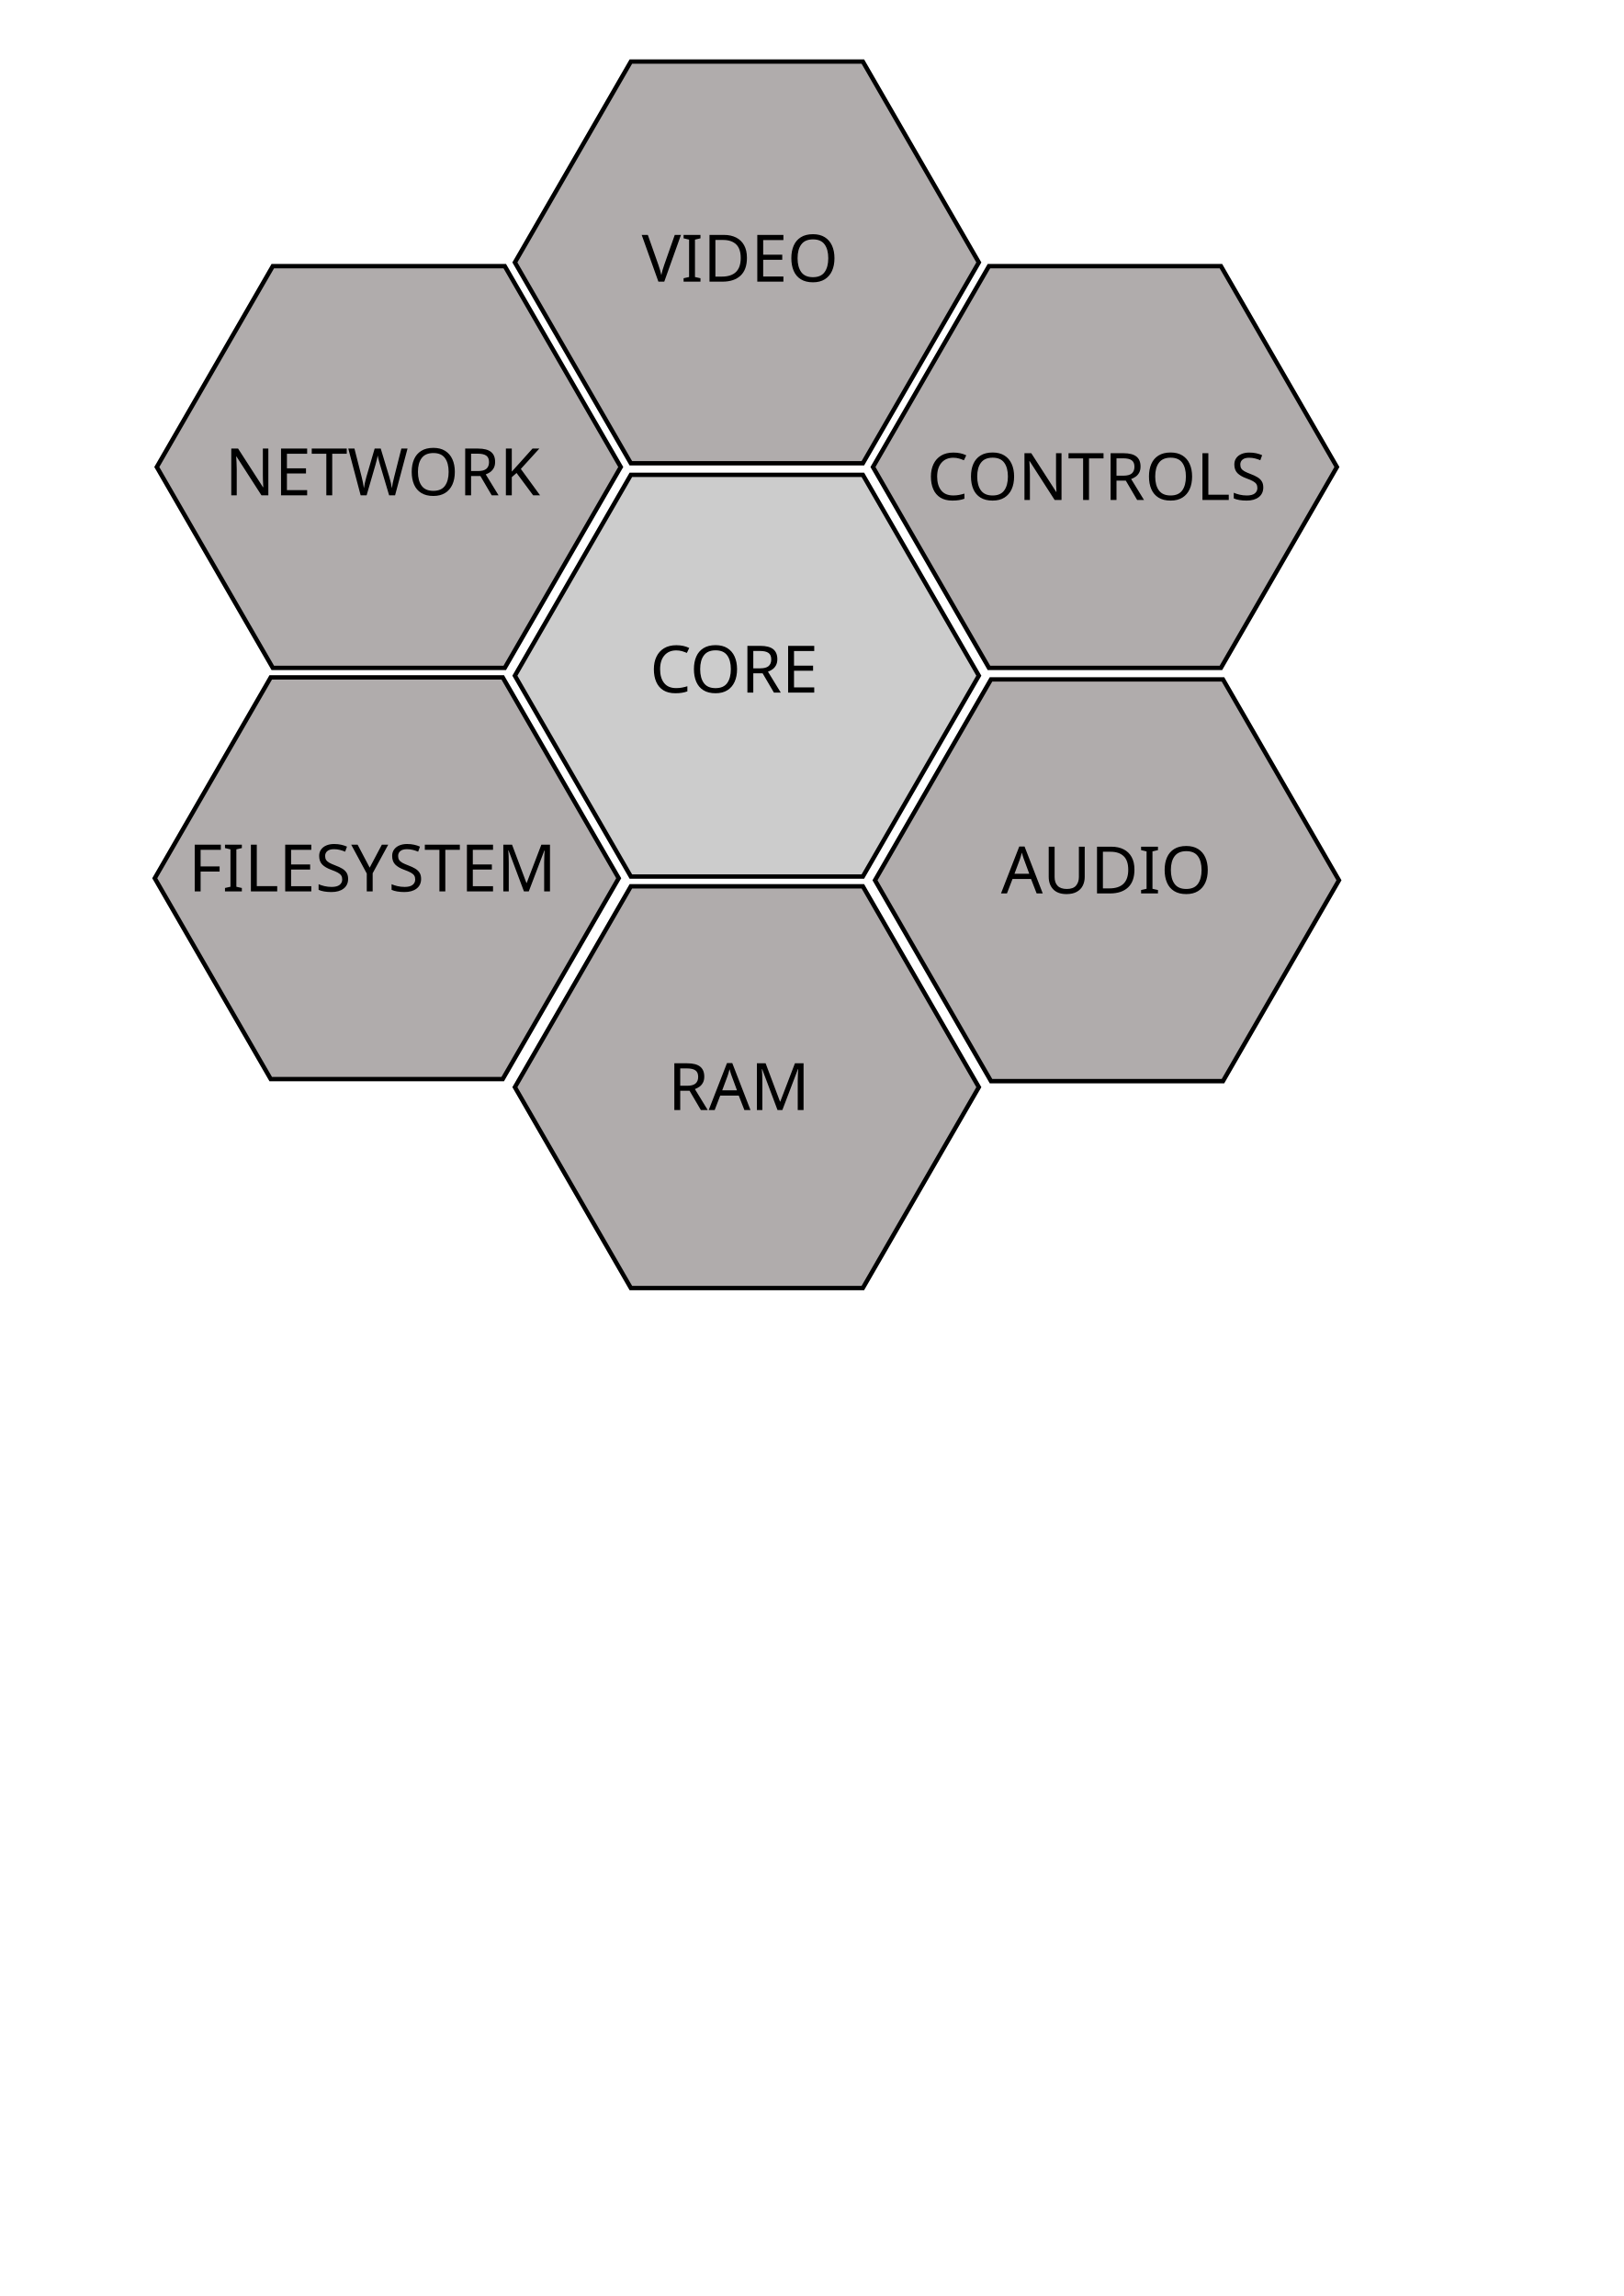
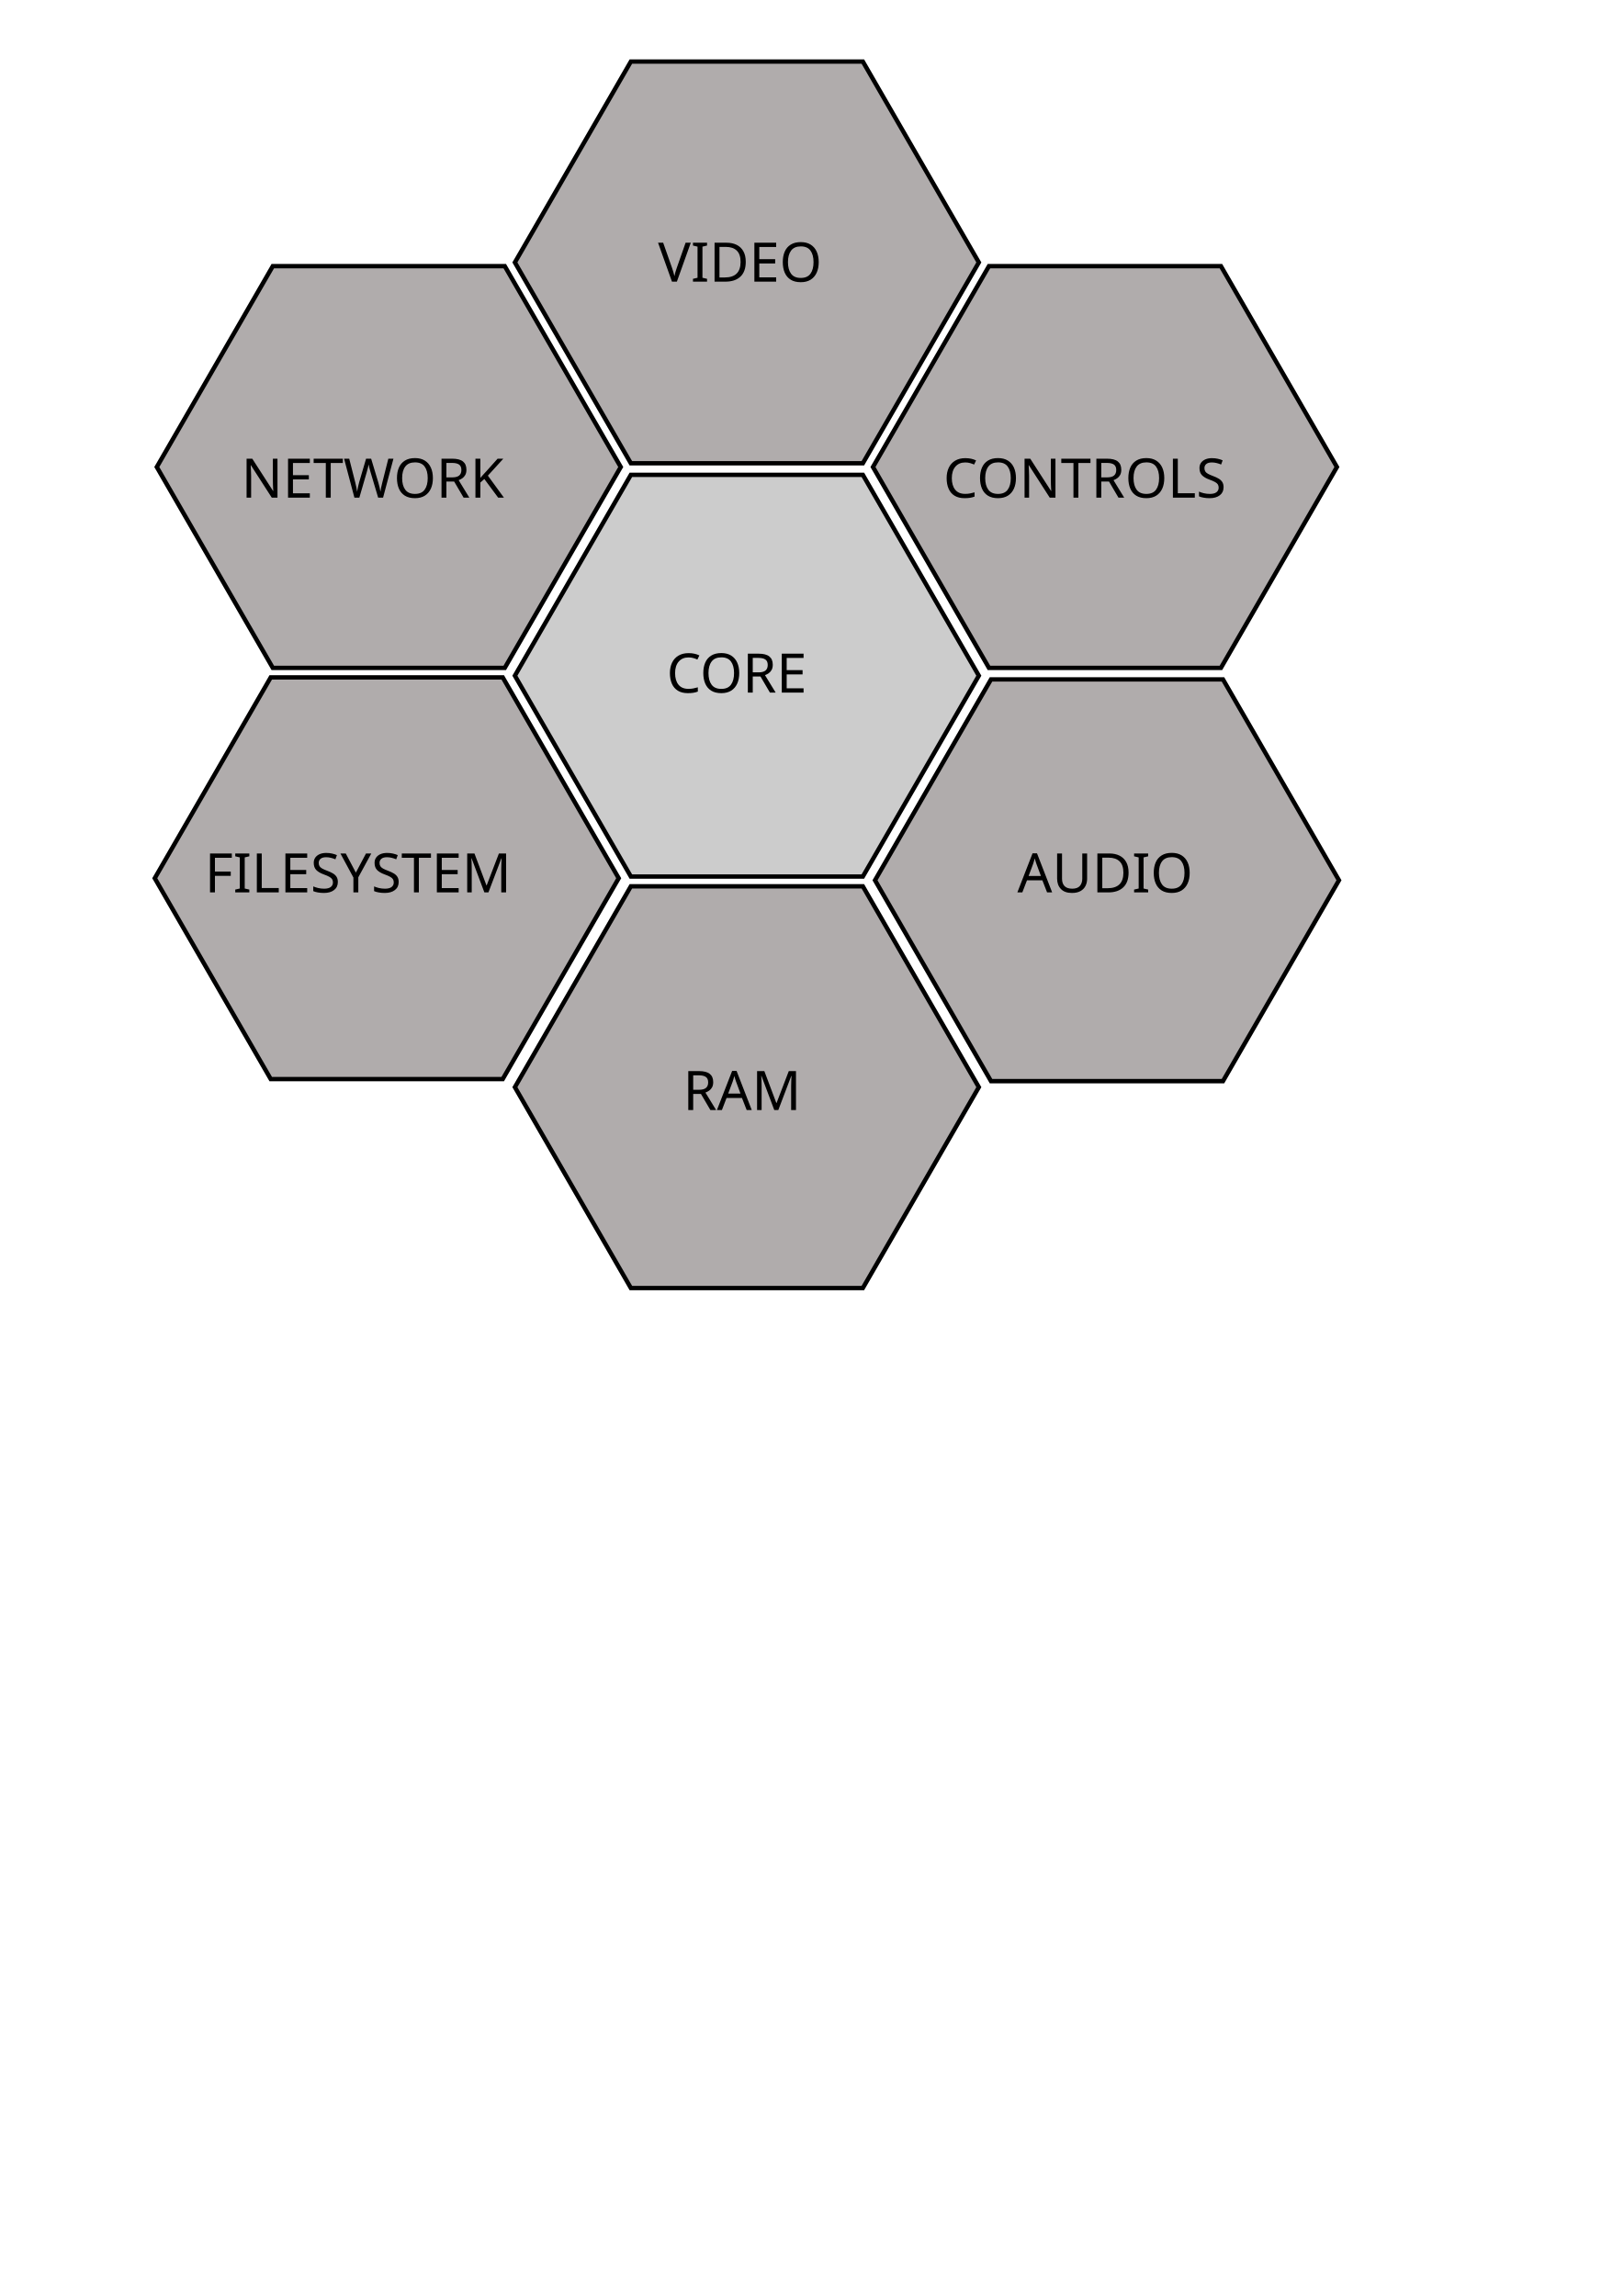
<svg xmlns="http://www.w3.org/2000/svg" width="210mm" height="297mm" viewBox="0 0 744.094 1052.362" id="svg2" version="1.1">
  <defs id="defs4" />
  <g id="layer1">
    <path style="fill:#cccccc;fill-opacity:1;stroke:#000000;stroke-width:2;stroke-linecap:butt;stroke-miterlimit:4;stroke-dasharray:none;stroke-dashoffset:0;stroke-opacity:1" id="path4138" d="m 395.417,401.765 -106.309,0 -53.154,-92.066 53.154,-92.066 106.309,0 53.154,92.066 z" />
    <path style="fill:#b0acac;fill-opacity:1;stroke:#000000;stroke-width:2;stroke-linecap:butt;stroke-miterlimit:4;stroke-dasharray:none;stroke-dashoffset:0;stroke-opacity:1" id="path4138-6" d="m 559.516,306.119 -106.309,-10e-6 -53.154,-92.066 53.154,-92.066 106.309,1e-5 53.154,92.066 z" />
    <path style="fill:#b0acac;fill-opacity:1;stroke:#000000;stroke-width:2;stroke-linecap:butt;stroke-miterlimit:4;stroke-dasharray:none;stroke-dashoffset:0;stroke-opacity:1" id="path4138-8" d="m 560.454,495.535 -106.309,0 -53.154,-92.066 53.154,-92.066 106.309,0 53.154,92.066 z" />
    <path style="fill:#b0acac;fill-opacity:1;stroke:#000000;stroke-width:2;stroke-linecap:butt;stroke-miterlimit:4;stroke-dasharray:none;stroke-dashoffset:0;stroke-opacity:1" id="path4138-4" d="m 395.417,590.368 -106.309,0 -53.154,-92.066 53.154,-92.066 106.309,1e-5 53.154,92.066 z" />
    <path style="fill:#b0acac;fill-opacity:1;stroke:#000000;stroke-width:2;stroke-linecap:butt;stroke-miterlimit:4;stroke-dasharray:none;stroke-dashoffset:0;stroke-opacity:1" id="path4138-9" d="m 230.381,494.598 -106.309,0 -53.154,-92.066 53.154,-92.066 106.309,1e-5 53.154,92.066 z" />
    <path style="fill:#b0acac;fill-opacity:1;stroke:#000000;stroke-width:2;stroke-linecap:butt;stroke-miterlimit:4;stroke-dasharray:none;stroke-dashoffset:0;stroke-opacity:1" id="path4138-0" d="m 231.319,306.119 -106.309,-10e-6 -53.154,-92.066 53.154,-92.066 106.309,10e-6 53.154,92.066 z" />
    <path style="fill:#b0acac;fill-opacity:1;stroke:#000000;stroke-width:2;stroke-linecap:butt;stroke-miterlimit:4;stroke-dasharray:none;stroke-dashoffset:0;stroke-opacity:1" id="path4138-06" d="m 395.417,212.348 -106.309,0 -53.154,-92.066 53.154,-92.066 106.309,6e-6 53.154,92.066 z" />
-     <text xml:space="preserve" style="font-style:normal;font-weight:normal;font-size:30px;line-height:0%;font-family:sans-serif;letter-spacing:0px;word-spacing:0px;fill:#000000;fill-opacity:1;stroke:none;stroke-width:1px;stroke-linecap:butt;stroke-linejoin:miter;stroke-opacity:1" x="297.817" y="317.45" id="text4185">
-       <tspan id="tspan4187" x="297.817" y="317.45" style="font-size:30px;line-height:1.25;font-family:sans-serif">CORE</tspan>
+     <text xml:space="preserve" style="font-style:normal;font-weight:normal;font-size:25px;line-height:0%;font-family:sans-serif;letter-spacing:0px;word-spacing:0px;fill:#000000;fill-opacity:1;stroke:none;stroke-width:1px;stroke-linecap:butt;stroke-linejoin:miter;stroke-opacity:1" x="305.468" y="317.45" id="text4185">
+       <tspan id="tspan4187" x="305.468" y="317.45" style="font-size:25px;line-height:1.25;font-family:sans-serif">CORE</tspan>
    </text>
-     <text xml:space="preserve" style="font-style:normal;font-weight:normal;font-size:30px;line-height:0%;font-family:sans-serif;letter-spacing:0px;word-spacing:0px;fill:#000000;fill-opacity:1;stroke:none;stroke-width:1px;stroke-linecap:butt;stroke-linejoin:miter;stroke-opacity:1" x="294.066" y="129.095" id="text4189">
-       <tspan id="tspan4191" x="294.066" y="129.095" style="font-size:30px;line-height:1.25;font-family:sans-serif">VIDEO</tspan>
+     <text xml:space="preserve" style="font-style:normal;font-weight:normal;font-size:25px;line-height:0%;font-family:sans-serif;letter-spacing:0px;word-spacing:0px;fill:#000000;fill-opacity:1;stroke:none;stroke-width:1px;stroke-linecap:butt;stroke-linejoin:miter;stroke-opacity:1" x="301.568" y="129.095" id="text4189">
+       <tspan id="tspan4191" x="301.568" y="129.095" style="font-size:25px;line-height:1.25;font-family:sans-serif">VIDEO</tspan>
    </text>
-     <text xml:space="preserve" style="font-style:normal;font-weight:normal;font-size:30px;line-height:0%;font-family:sans-serif;letter-spacing:0px;word-spacing:0px;fill:#000000;fill-opacity:1;stroke:none;stroke-width:1px;stroke-linecap:butt;stroke-linejoin:miter;stroke-opacity:1" x="424.78" y="229.149" id="text4189-1">
-       <tspan id="tspan4191-0" x="424.78" y="229.149" style="font-size:30px;line-height:1.25;font-family:sans-serif">CONTROLS</tspan>
+     <text xml:space="preserve" style="font-style:normal;font-weight:normal;font-size:25px;line-height:0%;font-family:sans-serif;letter-spacing:0px;word-spacing:0px;fill:#000000;fill-opacity:1;stroke:none;stroke-width:1px;stroke-linecap:butt;stroke-linejoin:miter;stroke-opacity:1" x="432.282" y="228.087" id="text4189-1">
+       <tspan id="tspan4191-0" x="432.282" y="228.087" style="font-size:25px;line-height:1.25;font-family:sans-serif">CONTROLS</tspan>
    </text>
-     <text xml:space="preserve" style="font-style:normal;font-weight:normal;font-size:30px;line-height:0%;font-family:sans-serif;letter-spacing:0px;word-spacing:0px;fill:#000000;fill-opacity:1;stroke:none;stroke-width:1px;stroke-linecap:butt;stroke-linejoin:miter;stroke-opacity:1" x="458.721" y="409.503" id="text4189-8">
-       <tspan id="tspan4191-9" x="458.721" y="409.503" style="font-size:30px;line-height:1.25;font-family:sans-serif">AUDIO</tspan>
+     <text xml:space="preserve" style="font-style:normal;font-weight:normal;font-size:25px;line-height:0%;font-family:sans-serif;letter-spacing:0px;word-spacing:0px;fill:#000000;fill-opacity:1;stroke:none;stroke-width:1px;stroke-linecap:butt;stroke-linejoin:miter;stroke-opacity:1" x="466.223" y="409.034" id="text4189-8">
+       <tspan id="tspan4191-9" x="466.223" y="409.034" style="font-size:25px;line-height:1.25;font-family:sans-serif">AUDIO</tspan>
    </text>
-     <text xml:space="preserve" style="font-style:normal;font-weight:normal;font-size:30px;line-height:0%;font-family:sans-serif;letter-spacing:0px;word-spacing:0px;fill:#000000;fill-opacity:1;stroke:none;stroke-width:1px;stroke-linecap:butt;stroke-linejoin:miter;stroke-opacity:1" x="306.122" y="508.776" id="text4189-15">
-       <tspan id="tspan4191-4" x="306.122" y="508.776" style="font-size:30px;line-height:1.25;font-family:sans-serif">RAM</tspan>
+     <text xml:space="preserve" style="font-style:normal;font-weight:normal;font-size:25px;line-height:0%;font-family:sans-serif;letter-spacing:0px;word-spacing:0px;fill:#000000;fill-opacity:1;stroke:none;stroke-width:1px;stroke-linecap:butt;stroke-linejoin:miter;stroke-opacity:1" x="313" y="508.776" id="text4189-15">
+       <tspan id="tspan4191-4" x="313" y="508.776" style="font-size:25px;line-height:1.25;font-family:sans-serif">RAM</tspan>
    </text>
-     <text xml:space="preserve" style="font-style:normal;font-weight:normal;font-size:30px;line-height:0%;font-family:sans-serif;letter-spacing:0px;word-spacing:0px;fill:#000000;fill-opacity:1;stroke:none;stroke-width:1px;stroke-linecap:butt;stroke-linejoin:miter;stroke-opacity:1" x="86.327" y="408.566" id="text4189-7">
-       <tspan id="tspan4191-8" x="86.327" y="408.566" style="font-size:30px;line-height:1.25;font-family:sans-serif">FILESYSTEM</tspan>
+     <text xml:space="preserve" style="font-style:normal;font-weight:normal;font-size:25px;line-height:0%;font-family:sans-serif;letter-spacing:0px;word-spacing:0px;fill:#000000;fill-opacity:1;stroke:none;stroke-width:1px;stroke-linecap:butt;stroke-linejoin:miter;stroke-opacity:1" x="93.829" y="409.034" id="text4189-7">
+       <tspan id="tspan4191-8" x="93.829" y="409.034" style="font-size:25px;line-height:1.25;font-family:sans-serif">FILESYSTEM</tspan>
    </text>
-     <text xml:space="preserve" style="font-style:normal;font-weight:normal;font-size:30px;line-height:0%;font-family:sans-serif;letter-spacing:0px;word-spacing:0px;fill:#000000;fill-opacity:1;stroke:none;stroke-width:1px;stroke-linecap:butt;stroke-linejoin:miter;stroke-opacity:1" x="103.081" y="227.024" id="text4189-9">
-       <tspan id="tspan4191-48" x="103.081" y="227.024" style="font-size:30px;line-height:1.25;font-family:sans-serif">NETWORK</tspan>
+     <text xml:space="preserve" style="font-style:normal;font-weight:normal;font-size:25px;line-height:0%;font-family:sans-serif;letter-spacing:0px;word-spacing:0px;fill:#000000;fill-opacity:1;stroke:none;stroke-width:1px;stroke-linecap:butt;stroke-linejoin:miter;stroke-opacity:1" x="110.583" y="228.087" id="text4189-9">
+       <tspan id="tspan4191-48" x="110.583" y="228.087" style="font-size:25px;line-height:1.25;font-family:sans-serif">NETWORK</tspan>
    </text>
  </g>
</svg>
